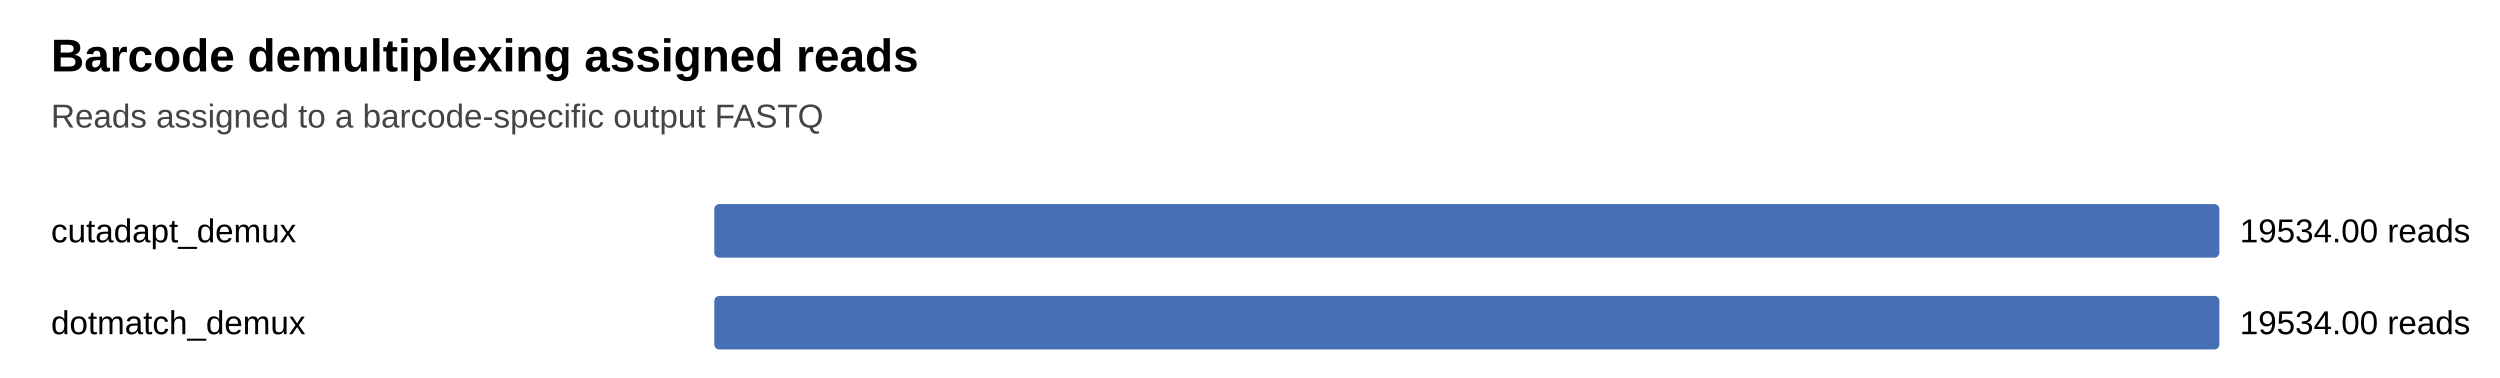
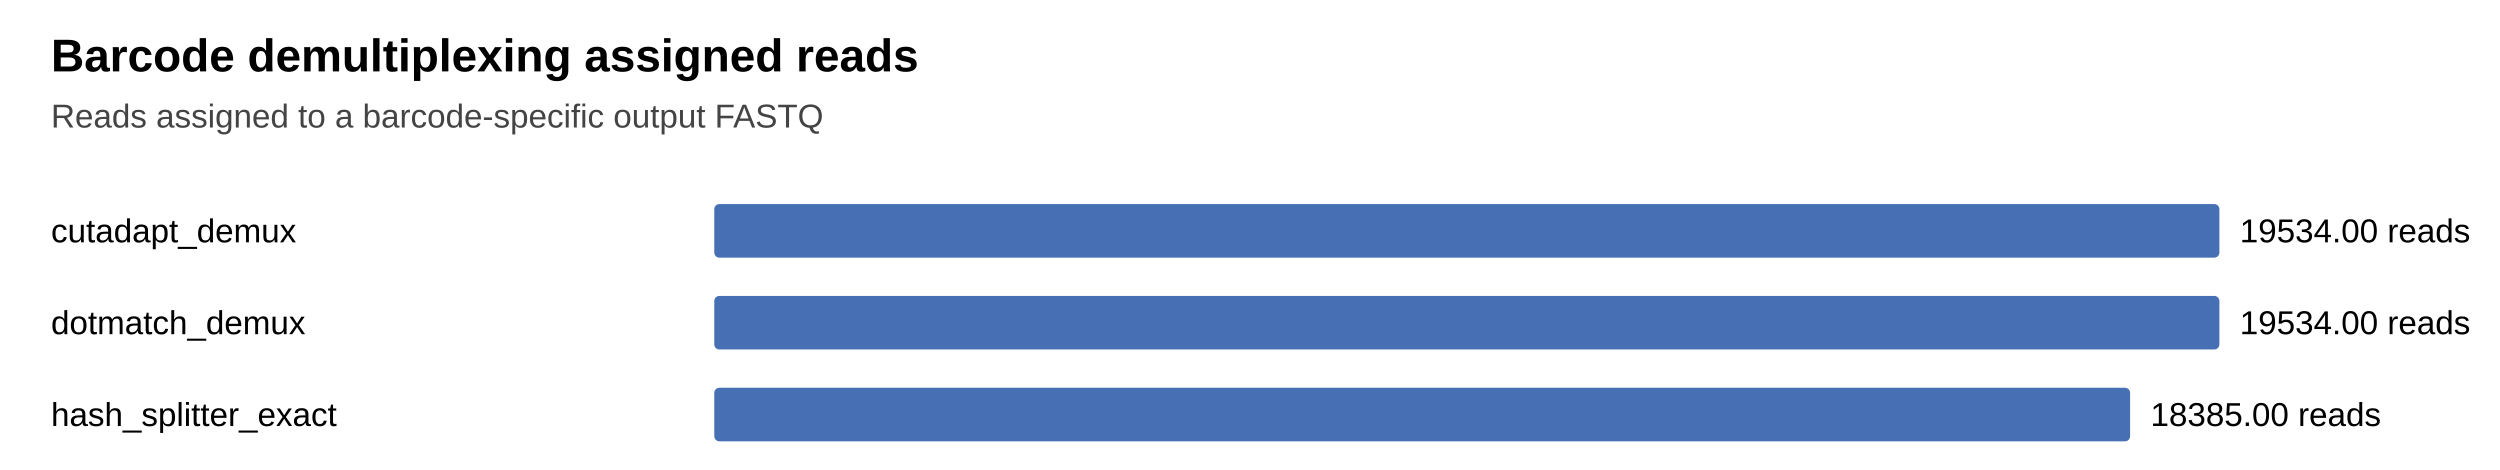
- <svg xmlns="http://www.w3.org/2000/svg" width="980" height="148" viewBox="0 0 980 148">
+ <svg xmlns="http://www.w3.org/2000/svg" width="980" height="184" viewBox="0 0 980 184">
  <style>text{font-family:Arial,sans-serif;font-size:13px}.title{font-size:18px;font-weight:700}.axis{fill:#444}.bar{fill:#476fb3}</style>
  <text class="title" x="20" y="28">Barcode demultiplexing assigned reads</text>
  <text class="axis" x="20" y="50">Reads assigned to a barcode-specific output FASTQ</text>
  <text x="20" y="95">cutadapt_demux</text>
  <rect class="bar" x="280" y="80" width="590" height="21" rx="2" />
  <text x="878" y="95">19534.00 reads</text>
  <text x="20" y="131">dotmatch_demux</text>
  <rect class="bar" x="280" y="116" width="590" height="21" rx="2" />
  <text x="878" y="131">19534.00 reads</text>
+   <text x="20" y="167">hash_splitter_exact</text>
+   <rect class="bar" x="280" y="152" width="555" height="21" rx="2" />
+   <text x="843" y="167">18385.00 reads</text>
</svg>
